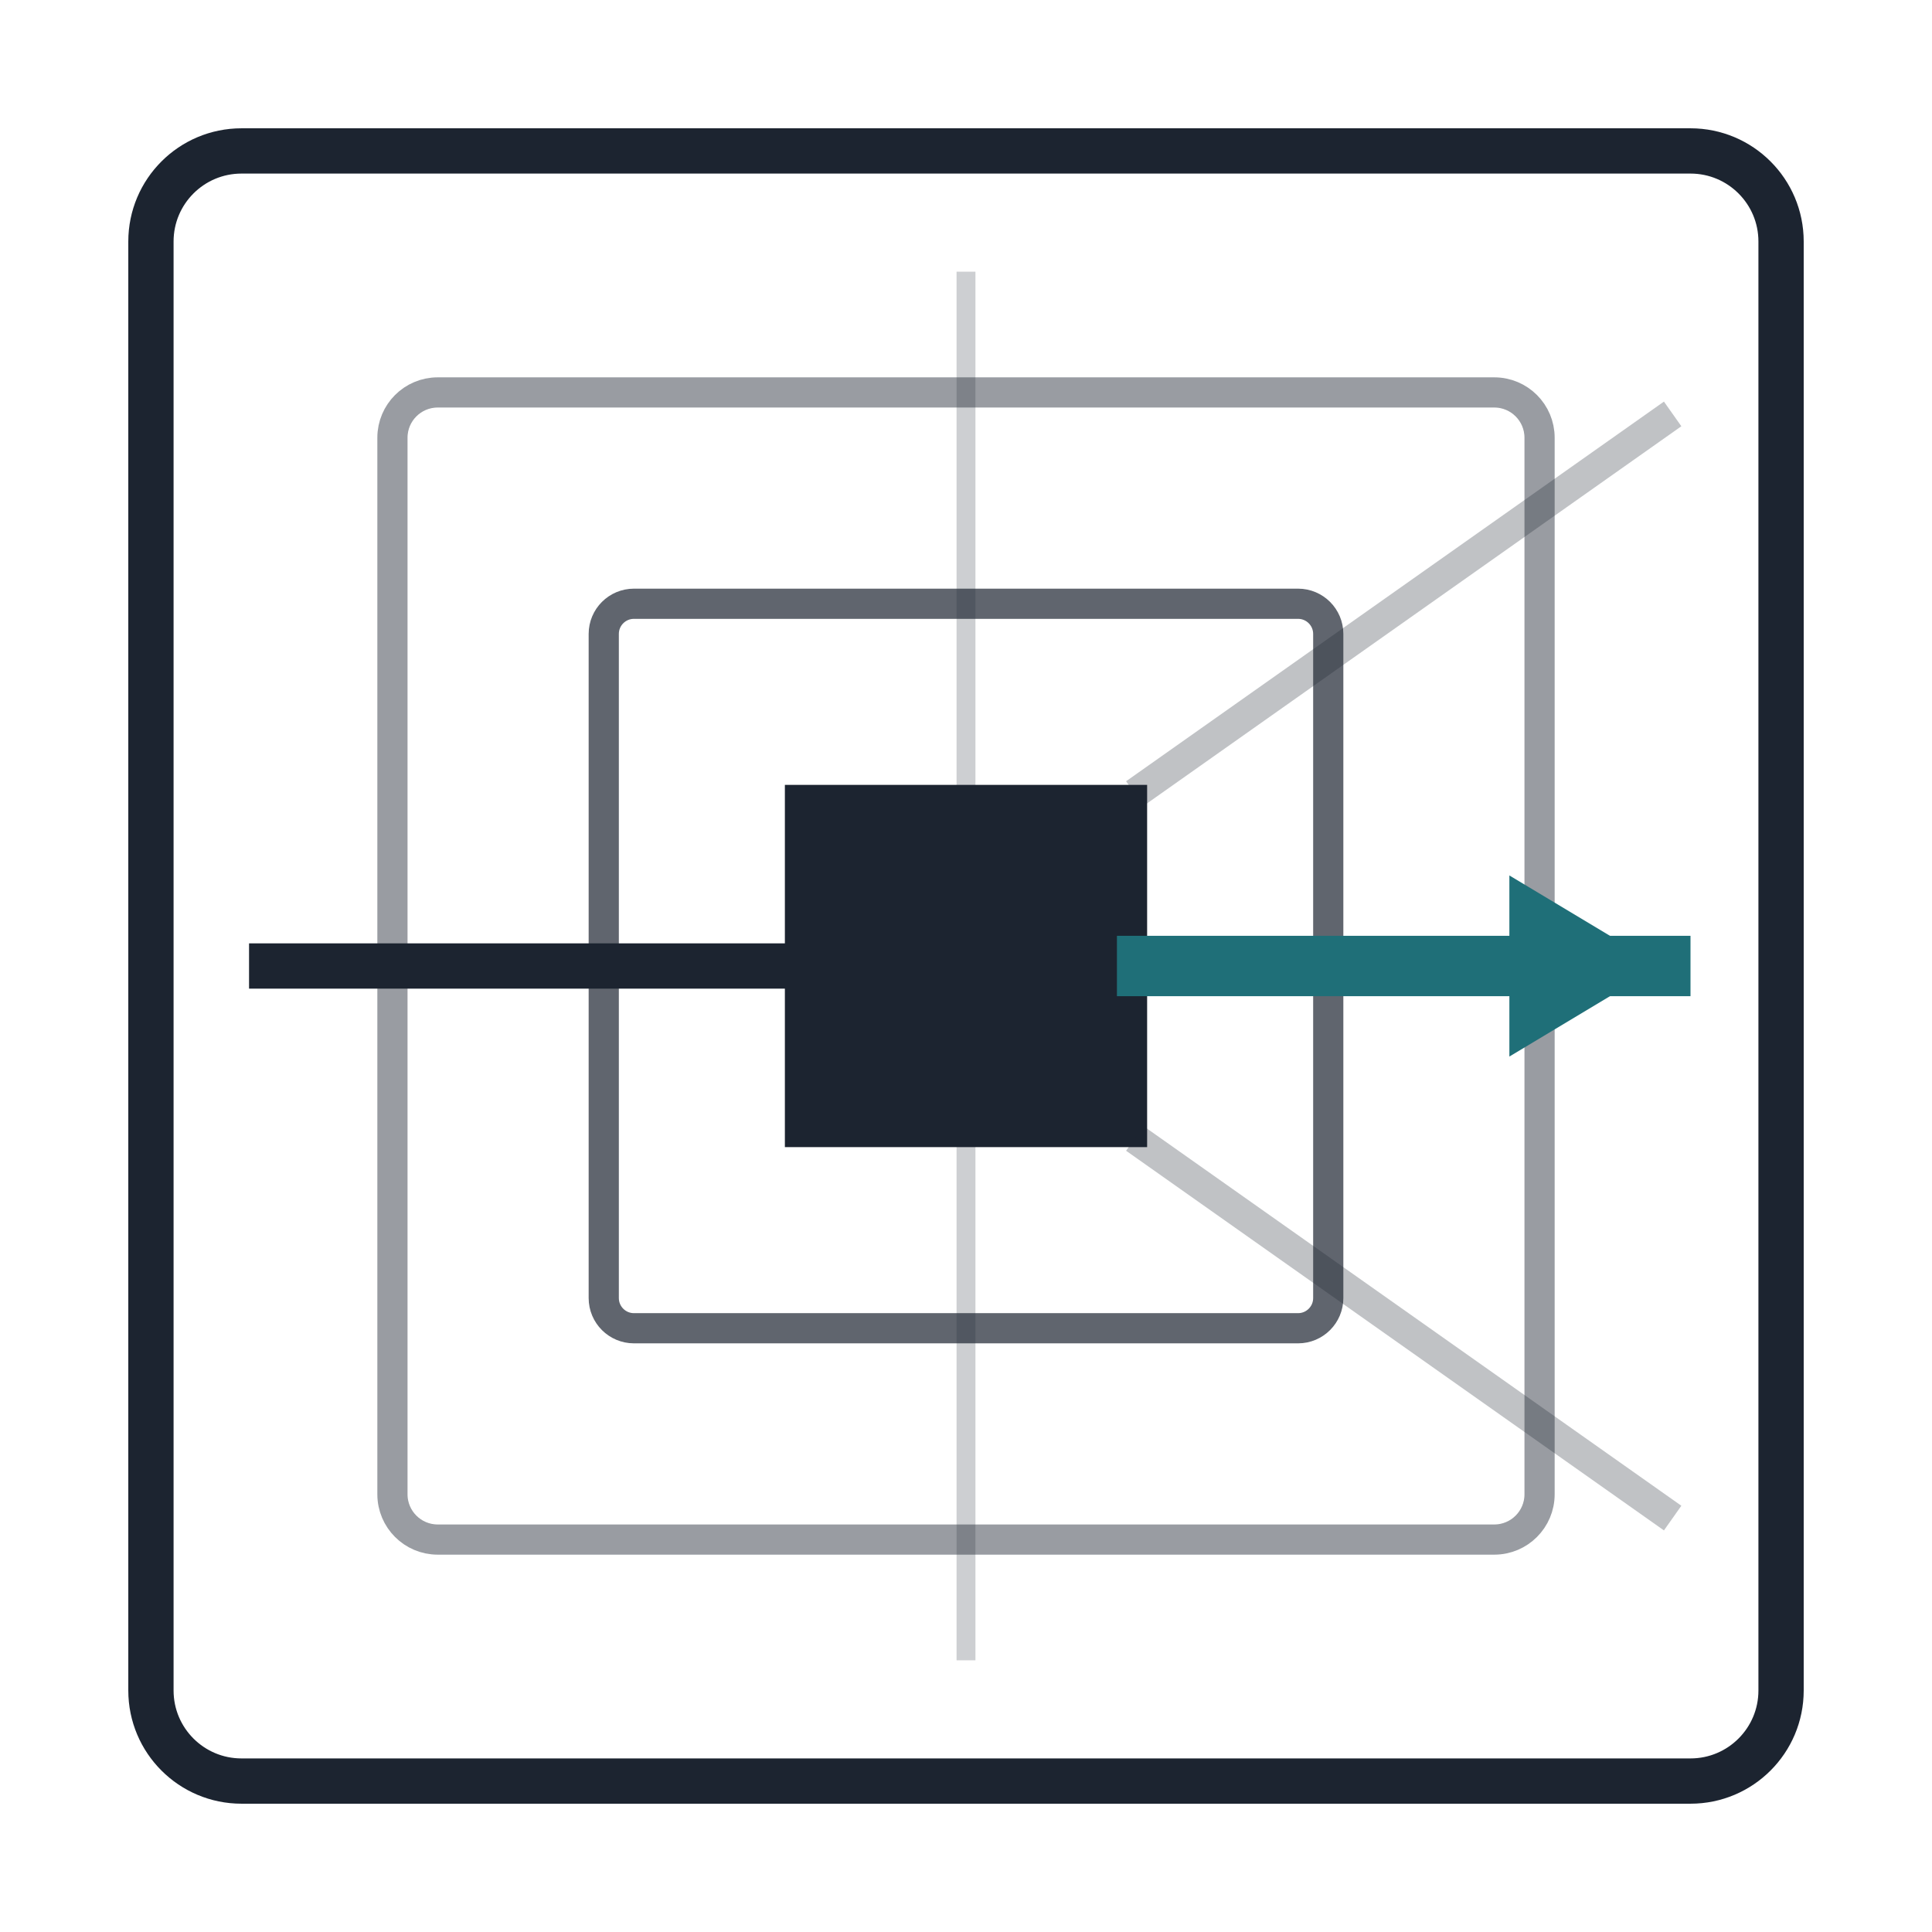
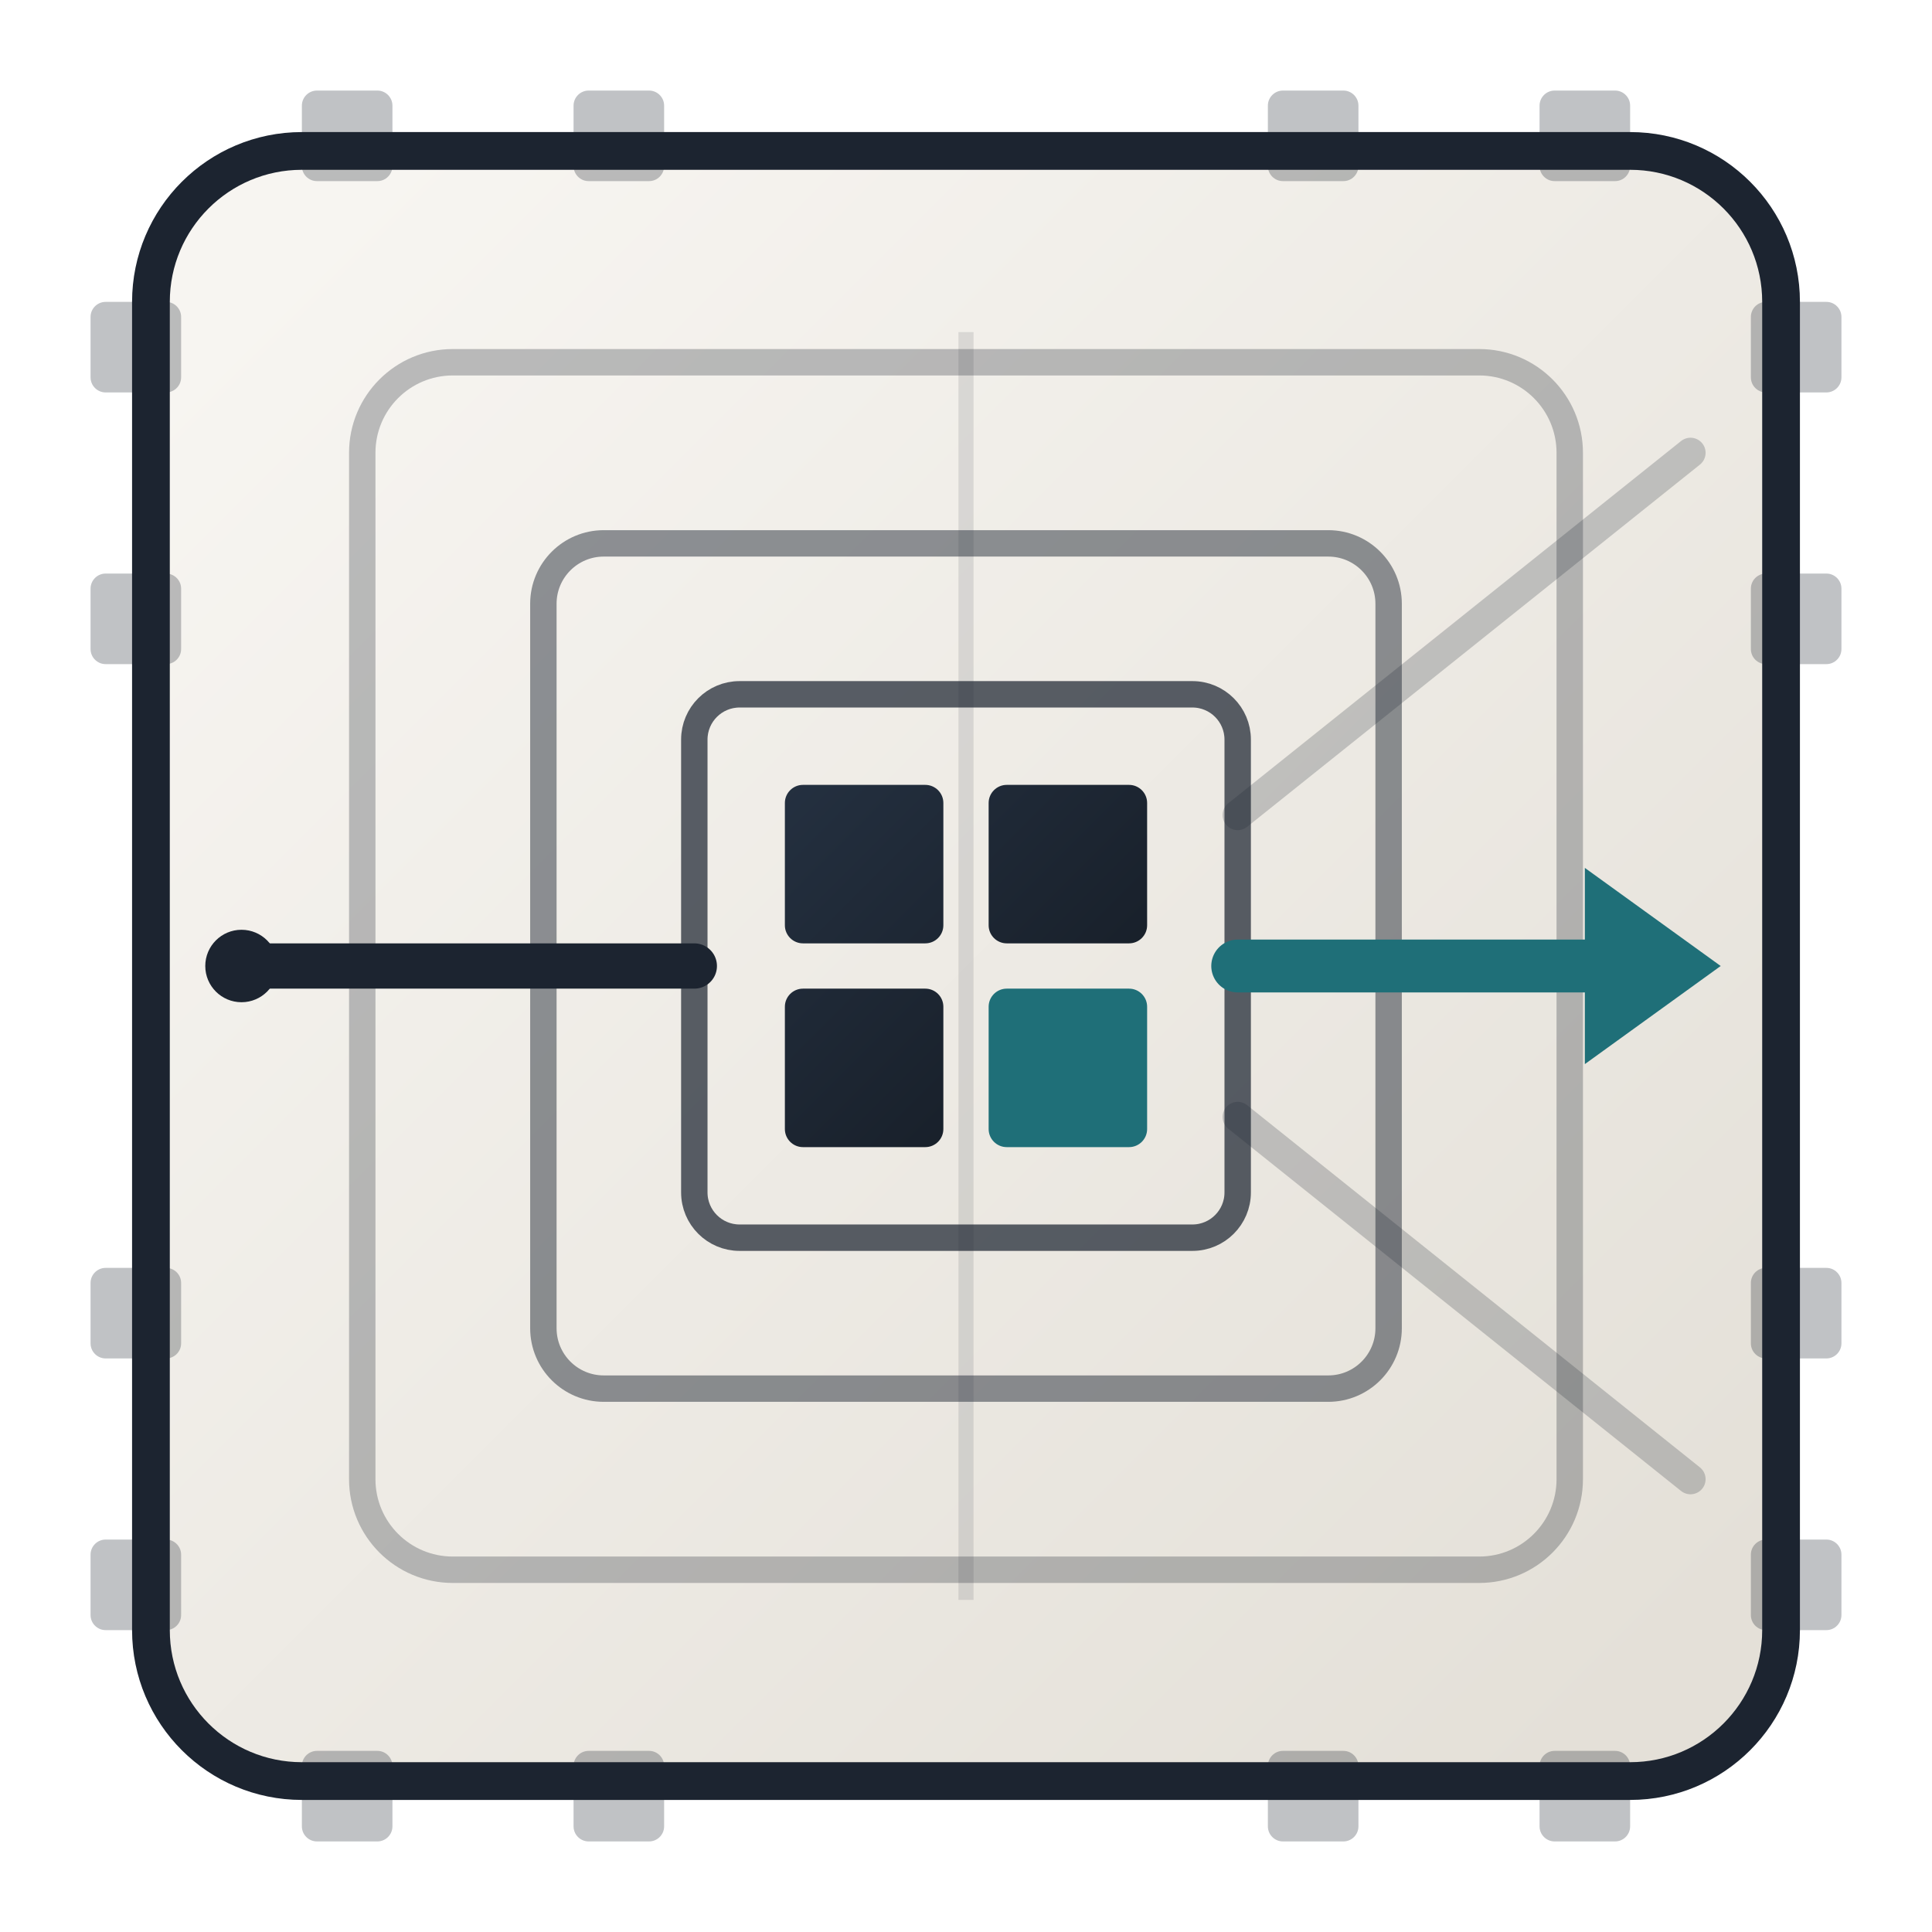
<svg xmlns="http://www.w3.org/2000/svg" viewBox="0 0 128 128" role="img" aria-label="Silicera">
-   <rect x="10" y="10" width="108" height="108" rx="6" fill="none" stroke="#1c2430" stroke-width="3" />
-   <line x1="64" y1="18" x2="64" y2="110" stroke="#1c2430" stroke-width="1.25" opacity="0.22" />
-   <rect x="26" y="26" width="76" height="76" rx="3" fill="none" stroke="#1c2430" stroke-width="2" opacity="0.45" />
-   <rect x="40" y="40" width="48" height="48" rx="2" fill="none" stroke="#1c2430" stroke-width="2" opacity="0.7" />
-   <rect x="52" y="52" width="24" height="24" fill="#1c2430" />
-   <path d="M18 64 L52 64" fill="none" stroke="#1c2430" stroke-width="3" stroke-linecap="square" />
-   <path d="M76 52 L110 28" fill="none" stroke="#1c2430" stroke-width="2" opacity="0.28" stroke-linecap="square" />
-   <path d="M76 76 L110 100" fill="none" stroke="#1c2430" stroke-width="2" opacity="0.28" stroke-linecap="square" />
-   <path d="M76 64 L110 64" fill="none" stroke="#1f6f78" stroke-width="4" stroke-linecap="square" />
-   <polygon points="110,64 100,58 100,70" fill="#1f6f78" />
+   <defs>
+     <linearGradient id="die" x1="18" y1="18" x2="110" y2="110" gradientUnits="userSpaceOnUse">
+       <stop offset="0%" stop-color="#f7f5f1" />
+       <stop offset="100%" stop-color="#e4e0d8" />
+     </linearGradient>
+     <linearGradient id="core" x1="52" y1="52" x2="76" y2="76" gradientUnits="userSpaceOnUse">
+       <stop offset="0%" stop-color="#243040" />
+       <stop offset="100%" stop-color="#141a22" />
+     </linearGradient>
+   </defs>
+   <rect x="10" y="10" width="108" height="108" rx="10" fill="url(#die)" stroke="#1c2430" stroke-width="2.5" />
+   <g fill="#1c2430" opacity="0.28">
+     <rect x="20" y="6" width="6" height="6" rx="1" />
+     <rect x="38" y="6" width="6" height="6" rx="1" />
+     <rect x="84" y="6" width="6" height="6" rx="1" />
+     <rect x="102" y="6" width="6" height="6" rx="1" />
+     <rect x="20" y="116" width="6" height="6" rx="1" />
+     <rect x="38" y="116" width="6" height="6" rx="1" />
+     <rect x="84" y="116" width="6" height="6" rx="1" />
+     <rect x="102" y="116" width="6" height="6" rx="1" />
+     <rect x="6" y="20" width="6" height="6" rx="1" />
+     <rect x="6" y="38" width="6" height="6" rx="1" />
+     <rect x="6" y="84" width="6" height="6" rx="1" />
+     <rect x="6" y="102" width="6" height="6" rx="1" />
+     <rect x="116" y="20" width="6" height="6" rx="1" />
+     <rect x="116" y="38" width="6" height="6" rx="1" />
+     <rect x="116" y="84" width="6" height="6" rx="1" />
+     <rect x="116" y="102" width="6" height="6" rx="1" />
+   </g>
+   <line x1="64" y1="22" x2="64" y2="106" stroke="#1c2430" stroke-width="1" opacity="0.12" />
+   <rect x="24" y="24" width="80" height="80" rx="6" fill="none" stroke="#1c2430" stroke-width="1.75" opacity="0.28" />
+   <rect x="36" y="36" width="56" height="56" rx="4" fill="none" stroke="#1c2430" stroke-width="1.75" opacity="0.48" />
+   <rect x="46" y="46" width="36" height="36" rx="3" fill="none" stroke="#1c2430" stroke-width="1.75" opacity="0.72" />
+   <g>
+     <rect x="52" y="52" width="10.5" height="10.5" rx="1.2" fill="url(#core)" />
+     <rect x="65.5" y="52" width="10.5" height="10.5" rx="1.2" fill="url(#core)" />
+     <rect x="52" y="65.5" width="10.5" height="10.5" rx="1.2" fill="url(#core)" />
+     <rect x="65.5" y="65.5" width="10.5" height="10.5" rx="1.2" fill="#1f6f78" />
+   </g>
+   <path d="M16 64 H46" fill="none" stroke="#1c2430" stroke-width="3" stroke-linecap="round" />
+   <circle cx="16" cy="64" r="2.4" fill="#1c2430" />
+   <path d="M82 54 L112 30" fill="none" stroke="#1c2430" stroke-width="2" opacity="0.22" stroke-linecap="round" />
+   <path d="M82 74 L112 98" fill="none" stroke="#1c2430" stroke-width="2" opacity="0.22" stroke-linecap="round" />
+   <path d="M82 64 H108" fill="none" stroke="#1f6f78" stroke-width="3.5" stroke-linecap="round" />
+   <path d="M105 57.5 L114 64 L105 70.5 Z" fill="#1f6f78" />
</svg>
